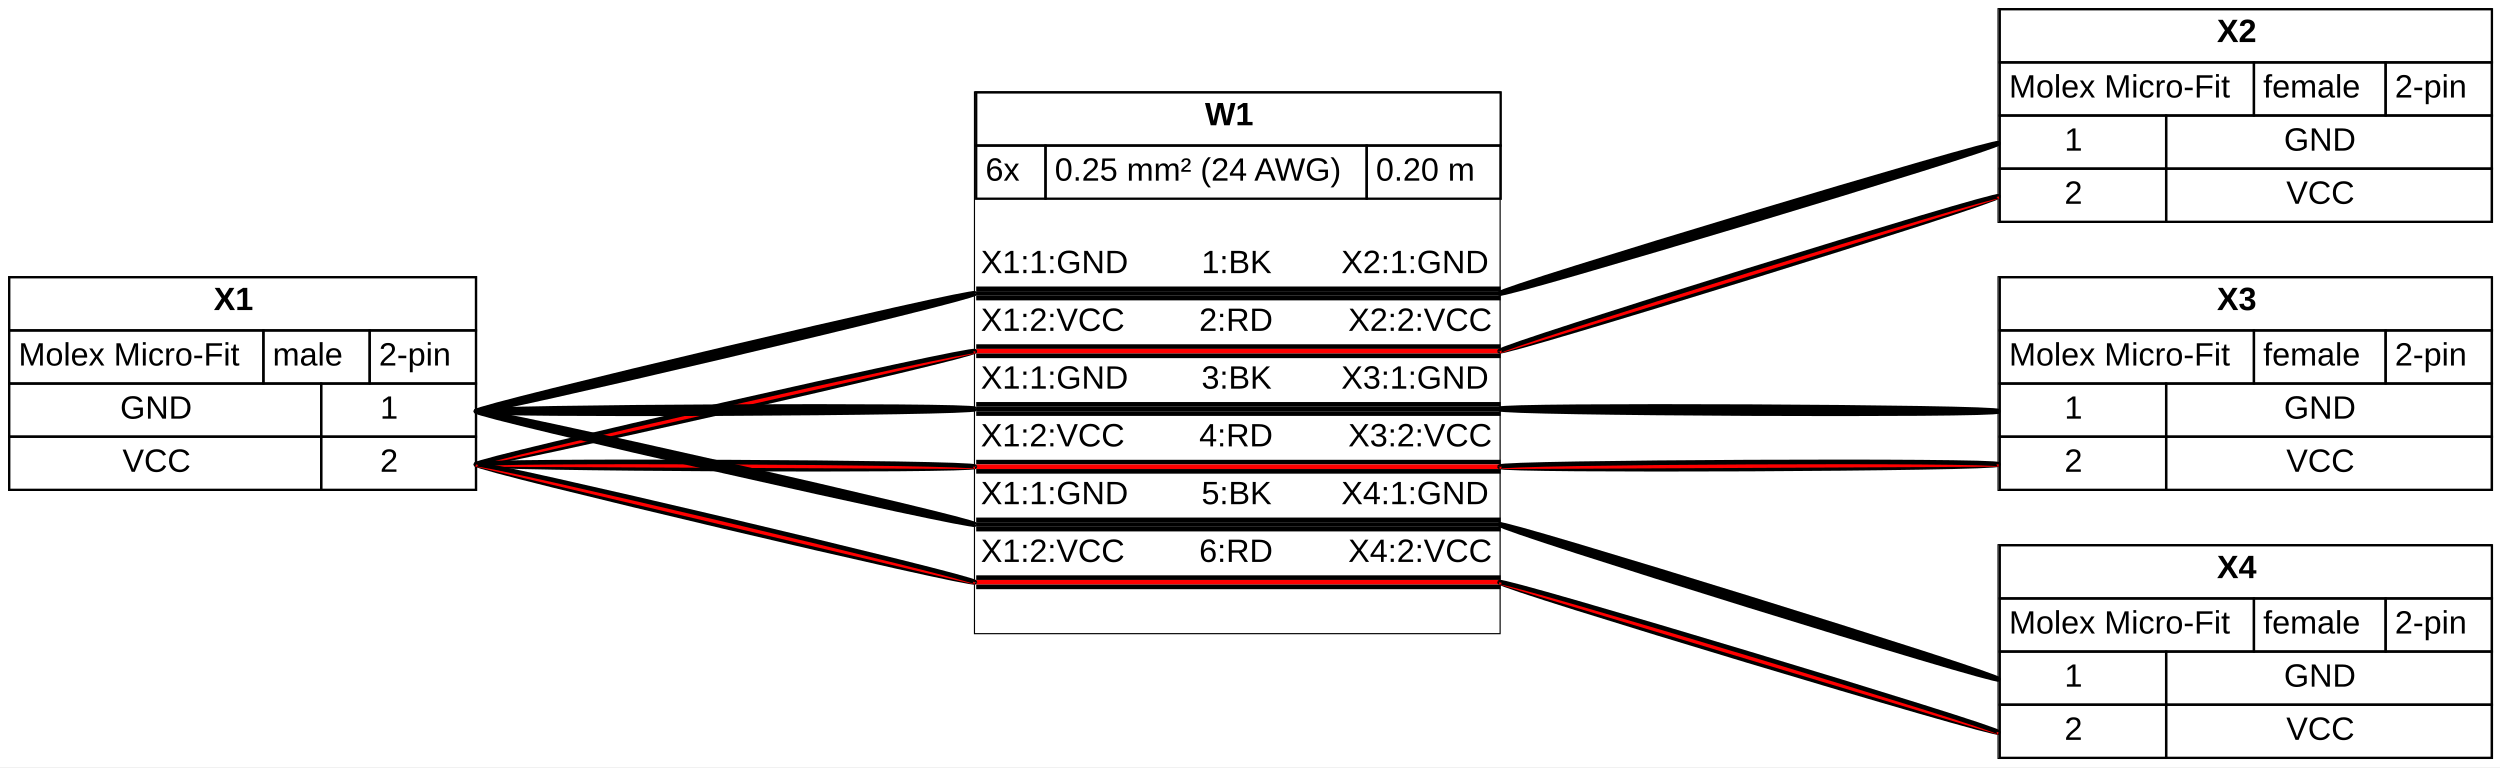
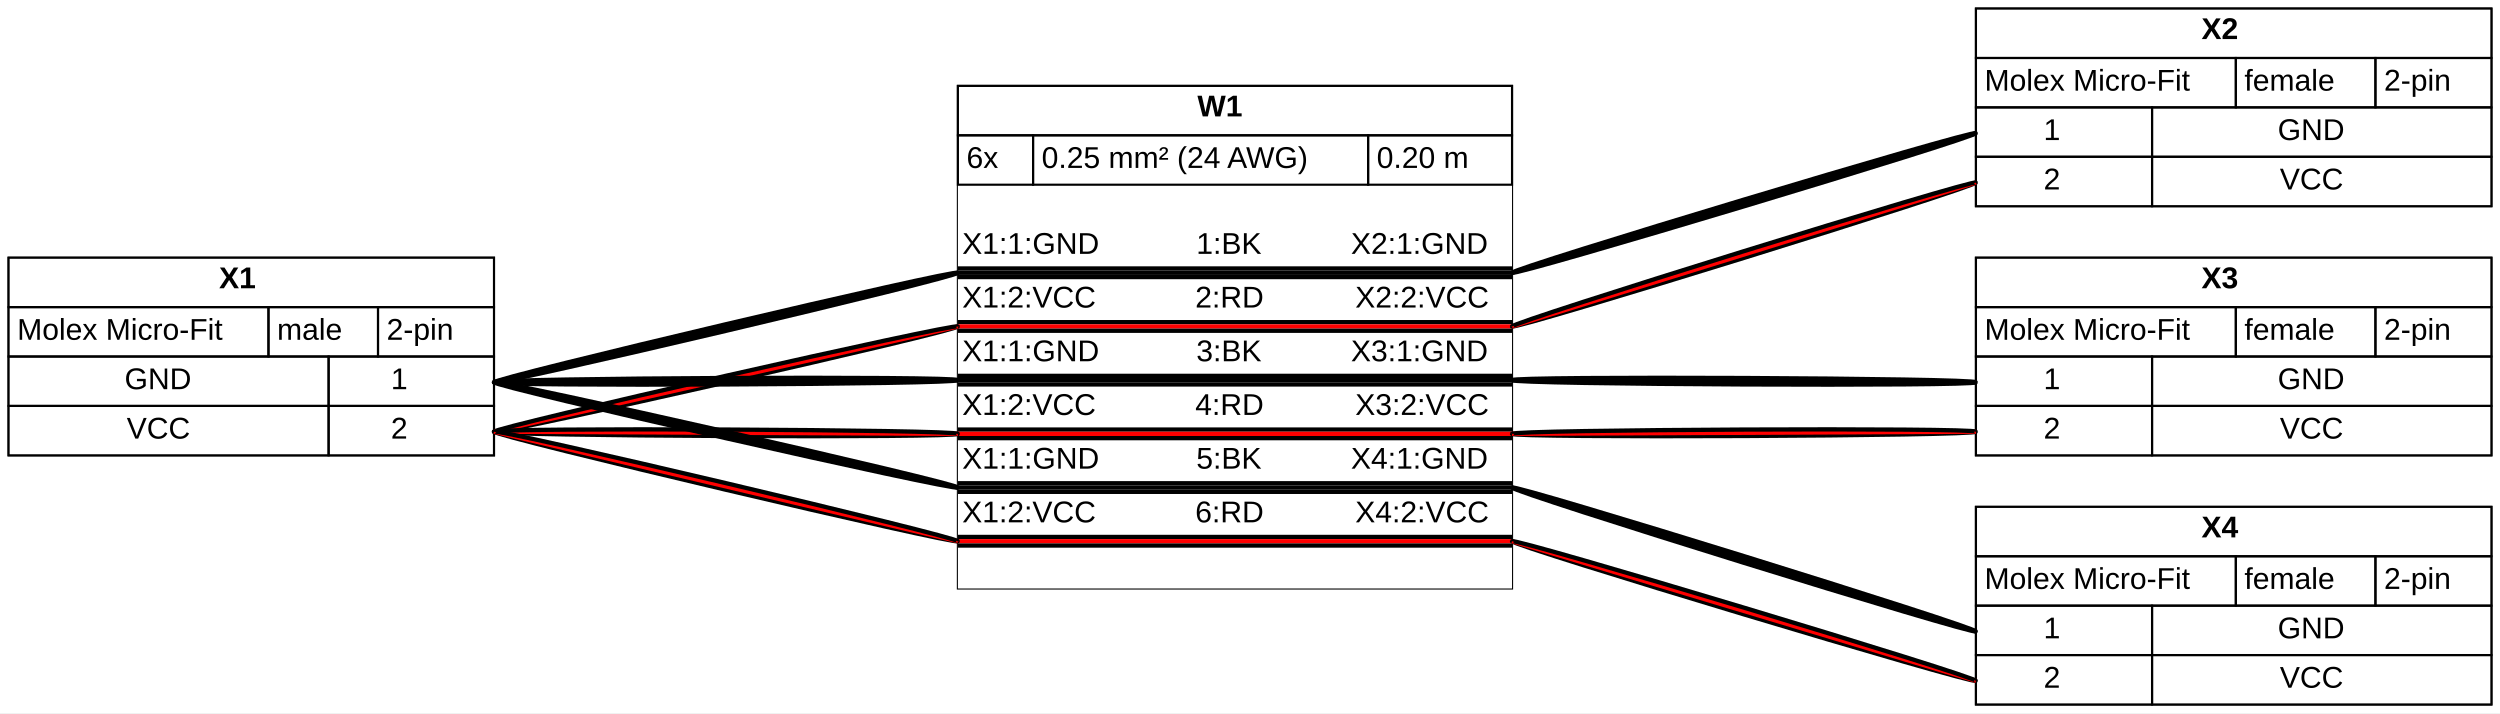
- <svg xmlns="http://www.w3.org/2000/svg" width="1082pt" height="332pt" viewBox="0.00 0.00 1082.00 332.00">
+ <svg xmlns="http://www.w3.org/2000/svg" width="1164pt" height="332pt" viewBox="0.00 0.00 1164.00 332.00">
  <g id="graph0" class="graph" transform="scale(1 1) rotate(0) translate(4 328)">
-     <polygon fill="#ffffff" stroke="transparent" points="-4,4 -4,-328 1078,-328 1078,4 -4,4" />
+     <polygon fill="#ffffff" stroke="transparent" points="-4,4 -4,-328 1160,-328 1160,4 -4,4" />
    <g id="node1" class="node">
-       <polygon fill="#ffffff" stroke="black" points="202,-208 0,-208 0,-116 202,-116 202,-208" />
-       <polygon fill="#ffffff" stroke="transparent" points="0,-116 0,-208 202,-208 202,-116 0,-116" />
-       <polygon fill="#ffffff" stroke="transparent" points="0,-185 0,-208 202,-208 202,-185 0,-185" />
-       <polygon fill="none" stroke="black" points="0,-185 0,-208 202,-208 202,-185 0,-185" />
-       <text text-anchor="start" x="84.5" y="-193.8" font-family="arial" font-size="14.00"> </text>
-       <text text-anchor="start" x="88.5" y="-193.8" font-family="arial" font-weight="bold" font-size="14.00"> X1 </text>
-       <text text-anchor="start" x="113.5" y="-193.8" font-family="arial" font-size="14.00"> </text>
-       <polygon fill="none" stroke="black" points="0,-162 0,-185 110,-185 110,-162 0,-162" />
+       <polygon fill="#ffffff" stroke="black" points="226,-208 0,-208 0,-116 226,-116 226,-208" />
+       <polygon fill="#ffffff" stroke="transparent" points="0,-116 0,-208 226,-208 226,-116 0,-116" />
+       <polygon fill="#ffffff" stroke="transparent" points="0,-185 0,-208 226,-208 226,-185 0,-185" />
+       <polygon fill="none" stroke="black" points="0,-185 0,-208 226,-208 226,-185 0,-185" />
+       <text text-anchor="start" x="93" y="-193.8" font-family="arial" font-size="14.00"> </text>
+       <text text-anchor="start" x="98" y="-193.8" font-family="arial" font-weight="bold" font-size="14.00"> X1 </text>
+       <text text-anchor="start" x="128" y="-193.8" font-family="arial" font-size="14.00"> </text>
+       <polygon fill="none" stroke="black" points="0,-162 0,-185 121,-185 121,-162 0,-162" />
      <text text-anchor="start" x="4" y="-169.8" font-family="arial" font-size="14.00"> Molex Micro-Fit </text>
-       <polygon fill="none" stroke="black" points="110,-162 110,-185 156,-185 156,-162 110,-162" />
-       <text text-anchor="start" x="114" y="-169.8" font-family="arial" font-size="14.00"> male </text>
-       <polygon fill="none" stroke="black" points="156,-162 156,-185 202,-185 202,-162 156,-162" />
-       <text text-anchor="start" x="160" y="-169.8" font-family="arial" font-size="14.00"> 2-pin </text>
-       <polygon fill="none" stroke="black" points="0,-139 0,-162 135,-162 135,-139 0,-139" />
-       <text text-anchor="start" x="48" y="-146.8" font-family="arial" font-size="14.00"> GND </text>
-       <polygon fill="none" stroke="black" points="135,-139 135,-162 202,-162 202,-139 135,-139" />
-       <text text-anchor="start" x="160.5" y="-146.8" font-family="arial" font-size="14.00"> 1 </text>
-       <polygon fill="none" stroke="black" points="0,-116 0,-139 135,-139 135,-116 0,-116" />
-       <text text-anchor="start" x="49" y="-123.8" font-family="arial" font-size="14.00"> VCC </text>
-       <polygon fill="none" stroke="black" points="135,-116 135,-139 202,-139 202,-116 135,-116" />
-       <text text-anchor="start" x="160.5" y="-123.8" font-family="arial" font-size="14.00"> 2 </text>
+       <polygon fill="none" stroke="black" points="121,-162 121,-185 172,-185 172,-162 121,-162" />
+       <text text-anchor="start" x="125" y="-169.8" font-family="arial" font-size="14.00"> male </text>
+       <polygon fill="none" stroke="black" points="172,-162 172,-185 226,-185 226,-162 172,-162" />
+       <text text-anchor="start" x="176" y="-169.8" font-family="arial" font-size="14.00"> 2-pin </text>
+       <polygon fill="none" stroke="black" points="0,-139 0,-162 149,-162 149,-139 0,-139" />
+       <text text-anchor="start" x="54" y="-146.8" font-family="arial" font-size="14.00"> GND </text>
+       <polygon fill="none" stroke="black" points="149,-139 149,-162 226,-162 226,-139 149,-139" />
+       <text text-anchor="start" x="178" y="-146.8" font-family="arial" font-size="14.00"> 1 </text>
+       <polygon fill="none" stroke="black" points="0,-116 0,-139 149,-139 149,-116 0,-116" />
+       <text text-anchor="start" x="55" y="-123.8" font-family="arial" font-size="14.00"> VCC </text>
+       <polygon fill="none" stroke="black" points="149,-116 149,-139 226,-139 226,-116 149,-116" />
+       <text text-anchor="start" x="178" y="-123.8" font-family="arial" font-size="14.00"> 2 </text>
    </g>
    <g id="node5" class="node">
-       <polygon fill="#ffffff" stroke="black" points="645,-288 418,-288 418,-54 645,-54 645,-288" />
-       <polygon fill="#ffffff" stroke="transparent" points="418,-54 418,-288 645,-288 645,-54 418,-54" />
-       <polygon fill="#ffffff" stroke="transparent" points="418.5,-265 418.5,-288 645.5,-288 645.5,-265 418.5,-265" />
-       <polygon fill="none" stroke="black" points="418.5,-265 418.5,-288 645.5,-288 645.5,-265 418.5,-265" />
-       <text text-anchor="start" x="513.5" y="-273.8" font-family="arial" font-size="14.00"> </text>
-       <text text-anchor="start" x="517.5" y="-273.8" font-family="arial" font-weight="bold" font-size="14.00"> W1 </text>
-       <text text-anchor="start" x="546.5" y="-273.8" font-family="arial" font-size="14.00"> </text>
-       <polygon fill="none" stroke="black" points="418.5,-242 418.5,-265 448.5,-265 448.5,-242 418.5,-242" />
-       <text text-anchor="start" x="422.5" y="-249.8" font-family="arial" font-size="14.00"> 6x </text>
-       <polygon fill="none" stroke="black" points="448.5,-242 448.5,-265 587.5,-265 587.5,-242 448.5,-242" />
-       <text text-anchor="start" x="452.5" y="-249.8" font-family="arial" font-size="14.00"> 0.25 mm² (24 AWG) </text>
-       <polygon fill="none" stroke="black" points="587.5,-242 587.5,-265 645.5,-265 645.5,-242 587.5,-242" />
-       <text text-anchor="start" x="591.5" y="-249.8" font-family="arial" font-size="14.00"> 0.20 m </text>
-       <text text-anchor="start" x="456" y="-228.8" font-family="arial" font-size="14.00"> </text>
-       <text text-anchor="start" x="420.5" y="-209.8" font-family="arial" font-size="14.00"> X1:1:GND </text>
-       <text text-anchor="start" x="502" y="-209.8" font-family="arial" font-size="14.00"> </text>
-       <text text-anchor="start" x="516" y="-209.8" font-family="arial" font-size="14.00"> 1:BK </text>
-       <text text-anchor="start" x="562.5" y="-209.8" font-family="arial" font-size="14.00"> </text>
-       <text text-anchor="start" x="576.5" y="-209.8" font-family="arial" font-size="14.00"> X2:1:GND</text>
-       <polygon fill="#000000" stroke="transparent" points="418.5,-202 418.5,-204 645.5,-204 645.5,-202 418.5,-202" />
-       <polygon fill="#000000" stroke="transparent" points="418.5,-200 418.5,-202 645.5,-202 645.5,-200 418.5,-200" />
-       <polygon fill="#000000" stroke="transparent" points="418.5,-198 418.5,-200 645.5,-200 645.5,-198 418.5,-198" />
-       <text text-anchor="start" x="420.5" y="-184.8" font-family="arial" font-size="14.00"> X1:2:VCC </text>
-       <text text-anchor="start" x="502" y="-184.8" font-family="arial" font-size="14.00"> </text>
-       <text text-anchor="start" x="515" y="-184.8" font-family="arial" font-size="14.00"> 2:RD </text>
-       <text text-anchor="start" x="562.5" y="-184.8" font-family="arial" font-size="14.00"> </text>
-       <text text-anchor="start" x="579.5" y="-184.8" font-family="arial" font-size="14.00"> X2:2:VCC</text>
-       <polygon fill="#000000" stroke="transparent" points="418.5,-177 418.5,-179 645.5,-179 645.5,-177 418.5,-177" />
-       <polygon fill="#ff0000" stroke="transparent" points="418.5,-175 418.5,-177 645.5,-177 645.5,-175 418.5,-175" />
-       <polygon fill="#000000" stroke="transparent" points="418.5,-173 418.5,-175 645.5,-175 645.5,-173 418.5,-173" />
-       <text text-anchor="start" x="420.5" y="-159.8" font-family="arial" font-size="14.00"> X1:1:GND </text>
-       <text text-anchor="start" x="502" y="-159.8" font-family="arial" font-size="14.00"> </text>
-       <text text-anchor="start" x="516" y="-159.8" font-family="arial" font-size="14.00"> 3:BK </text>
-       <text text-anchor="start" x="562.5" y="-159.8" font-family="arial" font-size="14.00"> </text>
-       <text text-anchor="start" x="576.5" y="-159.8" font-family="arial" font-size="14.00"> X3:1:GND</text>
-       <polygon fill="#000000" stroke="transparent" points="418.5,-152 418.5,-154 645.5,-154 645.5,-152 418.5,-152" />
-       <polygon fill="#000000" stroke="transparent" points="418.5,-150 418.5,-152 645.5,-152 645.5,-150 418.5,-150" />
-       <polygon fill="#000000" stroke="transparent" points="418.5,-148 418.5,-150 645.5,-150 645.5,-148 418.5,-148" />
-       <text text-anchor="start" x="420.5" y="-134.8" font-family="arial" font-size="14.00"> X1:2:VCC </text>
-       <text text-anchor="start" x="502" y="-134.8" font-family="arial" font-size="14.00"> </text>
-       <text text-anchor="start" x="515" y="-134.8" font-family="arial" font-size="14.00"> 4:RD </text>
-       <text text-anchor="start" x="562.5" y="-134.8" font-family="arial" font-size="14.00"> </text>
-       <text text-anchor="start" x="579.5" y="-134.8" font-family="arial" font-size="14.00"> X3:2:VCC</text>
-       <polygon fill="#000000" stroke="transparent" points="418.5,-127 418.5,-129 645.5,-129 645.5,-127 418.5,-127" />
-       <polygon fill="#ff0000" stroke="transparent" points="418.5,-125 418.5,-127 645.5,-127 645.5,-125 418.5,-125" />
-       <polygon fill="#000000" stroke="transparent" points="418.5,-123 418.5,-125 645.5,-125 645.5,-123 418.5,-123" />
-       <text text-anchor="start" x="420.5" y="-109.8" font-family="arial" font-size="14.00"> X1:1:GND </text>
-       <text text-anchor="start" x="502" y="-109.8" font-family="arial" font-size="14.00"> </text>
-       <text text-anchor="start" x="516" y="-109.8" font-family="arial" font-size="14.00"> 5:BK </text>
-       <text text-anchor="start" x="562.5" y="-109.8" font-family="arial" font-size="14.00"> </text>
-       <text text-anchor="start" x="576.5" y="-109.8" font-family="arial" font-size="14.00"> X4:1:GND</text>
-       <polygon fill="#000000" stroke="transparent" points="418.5,-102 418.5,-104 645.5,-104 645.5,-102 418.5,-102" />
-       <polygon fill="#000000" stroke="transparent" points="418.5,-100 418.5,-102 645.5,-102 645.5,-100 418.5,-100" />
-       <polygon fill="#000000" stroke="transparent" points="418.5,-98 418.5,-100 645.5,-100 645.5,-98 418.5,-98" />
-       <text text-anchor="start" x="420.5" y="-84.8" font-family="arial" font-size="14.00"> X1:2:VCC </text>
-       <text text-anchor="start" x="502" y="-84.8" font-family="arial" font-size="14.00"> </text>
-       <text text-anchor="start" x="515" y="-84.8" font-family="arial" font-size="14.00"> 6:RD </text>
-       <text text-anchor="start" x="562.5" y="-84.8" font-family="arial" font-size="14.00"> </text>
-       <text text-anchor="start" x="579.5" y="-84.8" font-family="arial" font-size="14.00"> X4:2:VCC</text>
-       <polygon fill="#000000" stroke="transparent" points="418.5,-77 418.5,-79 645.5,-79 645.5,-77 418.5,-77" />
-       <polygon fill="#ff0000" stroke="transparent" points="418.5,-75 418.5,-77 645.5,-77 645.5,-75 418.5,-75" />
-       <polygon fill="#000000" stroke="transparent" points="418.5,-73 418.5,-75 645.5,-75 645.5,-73 418.5,-73" />
-       <text text-anchor="start" x="456" y="-59.8" font-family="arial" font-size="14.00"> </text>
+       <polygon fill="#ffffff" stroke="black" points="700,-288 442,-288 442,-54 700,-54 700,-288" />
+       <polygon fill="#ffffff" stroke="transparent" points="442,-54 442,-288 700,-288 700,-54 442,-54" />
+       <polygon fill="#ffffff" stroke="transparent" points="442,-265 442,-288 700,-288 700,-265 442,-265" />
+       <polygon fill="none" stroke="black" points="442,-265 442,-288 700,-288 700,-265 442,-265" />
+       <text text-anchor="start" x="548.5" y="-273.8" font-family="arial" font-size="14.00"> </text>
+       <text text-anchor="start" x="553.5" y="-273.8" font-family="arial" font-weight="bold" font-size="14.00"> W1 </text>
+       <text text-anchor="start" x="588.5" y="-273.8" font-family="arial" font-size="14.00"> </text>
+       <polygon fill="none" stroke="black" points="442,-242 442,-265 477,-265 477,-242 442,-242" />
+       <text text-anchor="start" x="446" y="-249.8" font-family="arial" font-size="14.00"> 6x </text>
+       <polygon fill="none" stroke="black" points="477,-242 477,-265 633,-265 633,-242 477,-242" />
+       <text text-anchor="start" x="481" y="-249.8" font-family="arial" font-size="14.00"> 0.25 mm² (24 AWG) </text>
+       <polygon fill="none" stroke="black" points="633,-242 633,-265 700,-265 700,-242 633,-242" />
+       <text text-anchor="start" x="637" y="-249.8" font-family="arial" font-size="14.00"> 0.20 m </text>
+       <text text-anchor="start" x="484" y="-228.8" font-family="arial" font-size="14.00"> </text>
+       <text text-anchor="start" x="444" y="-209.8" font-family="arial" font-size="14.00"> X1:1:GND </text>
+       <text text-anchor="start" x="536.5" y="-209.8" font-family="arial" font-size="14.00"> </text>
+       <text text-anchor="start" x="553" y="-209.8" font-family="arial" font-size="14.00"> 1:BK </text>
+       <text text-anchor="start" x="606.5" y="-209.8" font-family="arial" font-size="14.00"> </text>
+       <text text-anchor="start" x="625" y="-209.8" font-family="arial" font-size="14.00"> X2:1:GND</text>
+       <polygon fill="#000000" stroke="transparent" points="442,-202 442,-204 700,-204 700,-202 442,-202" />
+       <polygon fill="#000000" stroke="transparent" points="442,-200 442,-202 700,-202 700,-200 442,-200" />
+       <polygon fill="#000000" stroke="transparent" points="442,-198 442,-200 700,-200 700,-198 442,-198" />
+       <text text-anchor="start" x="444" y="-184.8" font-family="arial" font-size="14.00"> X1:2:VCC </text>
+       <text text-anchor="start" x="536.5" y="-184.8" font-family="arial" font-size="14.00"> </text>
+       <text text-anchor="start" x="552.5" y="-184.8" font-family="arial" font-size="14.00"> 2:RD </text>
+       <text text-anchor="start" x="606.5" y="-184.8" font-family="arial" font-size="14.00"> </text>
+       <text text-anchor="start" x="627" y="-184.8" font-family="arial" font-size="14.00"> X2:2:VCC</text>
+       <polygon fill="#000000" stroke="transparent" points="442,-177 442,-179 700,-179 700,-177 442,-177" />
+       <polygon fill="#ff0000" stroke="transparent" points="442,-175 442,-177 700,-177 700,-175 442,-175" />
+       <polygon fill="#000000" stroke="transparent" points="442,-173 442,-175 700,-175 700,-173 442,-173" />
+       <text text-anchor="start" x="444" y="-159.8" font-family="arial" font-size="14.00"> X1:1:GND </text>
+       <text text-anchor="start" x="536.5" y="-159.8" font-family="arial" font-size="14.00"> </text>
+       <text text-anchor="start" x="553" y="-159.8" font-family="arial" font-size="14.00"> 3:BK </text>
+       <text text-anchor="start" x="606.5" y="-159.8" font-family="arial" font-size="14.00"> </text>
+       <text text-anchor="start" x="625" y="-159.8" font-family="arial" font-size="14.00"> X3:1:GND</text>
+       <polygon fill="#000000" stroke="transparent" points="442,-152 442,-154 700,-154 700,-152 442,-152" />
+       <polygon fill="#000000" stroke="transparent" points="442,-150 442,-152 700,-152 700,-150 442,-150" />
+       <polygon fill="#000000" stroke="transparent" points="442,-148 442,-150 700,-150 700,-148 442,-148" />
+       <text text-anchor="start" x="444" y="-134.8" font-family="arial" font-size="14.00"> X1:2:VCC </text>
+       <text text-anchor="start" x="536.5" y="-134.8" font-family="arial" font-size="14.00"> </text>
+       <text text-anchor="start" x="552.5" y="-134.8" font-family="arial" font-size="14.00"> 4:RD </text>
+       <text text-anchor="start" x="606.5" y="-134.8" font-family="arial" font-size="14.00"> </text>
+       <text text-anchor="start" x="627" y="-134.8" font-family="arial" font-size="14.00"> X3:2:VCC</text>
+       <polygon fill="#000000" stroke="transparent" points="442,-127 442,-129 700,-129 700,-127 442,-127" />
+       <polygon fill="#ff0000" stroke="transparent" points="442,-125 442,-127 700,-127 700,-125 442,-125" />
+       <polygon fill="#000000" stroke="transparent" points="442,-123 442,-125 700,-125 700,-123 442,-123" />
+       <text text-anchor="start" x="444" y="-109.8" font-family="arial" font-size="14.00"> X1:1:GND </text>
+       <text text-anchor="start" x="536.5" y="-109.8" font-family="arial" font-size="14.00"> </text>
+       <text text-anchor="start" x="553" y="-109.8" font-family="arial" font-size="14.00"> 5:BK </text>
+       <text text-anchor="start" x="606.5" y="-109.8" font-family="arial" font-size="14.00"> </text>
+       <text text-anchor="start" x="625" y="-109.8" font-family="arial" font-size="14.00"> X4:1:GND</text>
+       <polygon fill="#000000" stroke="transparent" points="442,-102 442,-104 700,-104 700,-102 442,-102" />
+       <polygon fill="#000000" stroke="transparent" points="442,-100 442,-102 700,-102 700,-100 442,-100" />
+       <polygon fill="#000000" stroke="transparent" points="442,-98 442,-100 700,-100 700,-98 442,-98" />
+       <text text-anchor="start" x="444" y="-84.8" font-family="arial" font-size="14.00"> X1:2:VCC </text>
+       <text text-anchor="start" x="536.5" y="-84.8" font-family="arial" font-size="14.00"> </text>
+       <text text-anchor="start" x="552.5" y="-84.8" font-family="arial" font-size="14.00"> 6:RD </text>
+       <text text-anchor="start" x="606.5" y="-84.8" font-family="arial" font-size="14.00"> </text>
+       <text text-anchor="start" x="627" y="-84.8" font-family="arial" font-size="14.00"> X4:2:VCC</text>
+       <polygon fill="#000000" stroke="transparent" points="442,-77 442,-79 700,-79 700,-77 442,-77" />
+       <polygon fill="#ff0000" stroke="transparent" points="442,-75 442,-77 700,-77 700,-75 442,-75" />
+       <polygon fill="#000000" stroke="transparent" points="442,-73 442,-75 700,-75 700,-73 442,-73" />
+       <text text-anchor="start" x="484" y="-59.8" font-family="arial" font-size="14.00"> </text>
    </g>
    <g id="edge1" class="edge">
-       <path fill="none" stroke="#000000" stroke-width="2" d="M202,-150C202.46,-148.05 418.46,-199.05 418,-201" />
-       <path fill="none" stroke="#000000" stroke-width="2" d="M202,-150C202,-150 418,-201 418,-201" />
-       <path fill="none" stroke="#000000" stroke-width="2" d="M202,-150C201.54,-151.95 417.54,-202.95 418,-201" />
+       <path fill="none" stroke="#000000" stroke-width="2" d="M226,-150C226.46,-148.05 442.46,-199.05 442,-201" />
+       <path fill="none" stroke="#000000" stroke-width="2" d="M226,-150C226,-150 442,-201 442,-201" />
+       <path fill="none" stroke="#000000" stroke-width="2" d="M226,-150C225.54,-151.95 441.54,-202.95 442,-201" />
    </g>
    <g id="edge3" class="edge">
-       <path fill="none" stroke="#000000" stroke-width="2" d="M202,-127C202.44,-125.05 418.44,-174.05 418,-176" />
-       <path fill="none" stroke="#ff0000" stroke-width="2" d="M202,-127C202,-127 418,-176 418,-176" />
-       <path fill="none" stroke="#000000" stroke-width="2" d="M202,-127C201.56,-128.95 417.56,-177.95 418,-176" />
+       <path fill="none" stroke="#000000" stroke-width="2" d="M226,-127C226.44,-125.05 442.44,-174.05 442,-176" />
+       <path fill="none" stroke="#ff0000" stroke-width="2" d="M226,-127C226,-127 442,-176 442,-176" />
+       <path fill="none" stroke="#000000" stroke-width="2" d="M226,-127C225.56,-128.95 441.56,-177.95 442,-176" />
    </g>
    <g id="edge5" class="edge">
-       <path fill="none" stroke="#000000" stroke-width="2" d="M202,-150C202.01,-148 418.01,-149 418,-151" />
-       <path fill="none" stroke="#000000" stroke-width="2" d="M202,-150C202,-150 418,-151 418,-151" />
-       <path fill="none" stroke="#000000" stroke-width="2" d="M202,-150C201.99,-152 417.99,-153 418,-151" />
+       <path fill="none" stroke="#000000" stroke-width="2" d="M226,-150C226.01,-148 442.01,-149 442,-151" />
+       <path fill="none" stroke="#000000" stroke-width="2" d="M226,-150C226,-150 442,-151 442,-151" />
+       <path fill="none" stroke="#000000" stroke-width="2" d="M226,-150C225.99,-152 441.99,-153 442,-151" />
    </g>
    <g id="edge7" class="edge">
-       <path fill="none" stroke="#000000" stroke-width="2" d="M202,-127C201.99,-125 417.99,-124 418,-126" />
-       <path fill="none" stroke="#ff0000" stroke-width="2" d="M202,-127C202,-127 418,-126 418,-126" />
-       <path fill="none" stroke="#000000" stroke-width="2" d="M202,-127C202.01,-129 418.01,-128 418,-126" />
+       <path fill="none" stroke="#000000" stroke-width="2" d="M226,-127C225.99,-125 441.99,-124 442,-126" />
+       <path fill="none" stroke="#ff0000" stroke-width="2" d="M226,-127C226,-127 442,-126 442,-126" />
+       <path fill="none" stroke="#000000" stroke-width="2" d="M226,-127C226.01,-129 442.01,-128 442,-126" />
    </g>
    <g id="edge9" class="edge">
-       <path fill="none" stroke="#000000" stroke-width="2" d="M202,-150C201.56,-148.05 417.56,-99.05 418,-101" />
-       <path fill="none" stroke="#000000" stroke-width="2" d="M202,-150C202,-150 418,-101 418,-101" />
-       <path fill="none" stroke="#000000" stroke-width="2" d="M202,-150C202.44,-151.95 418.44,-102.95 418,-101" />
+       <path fill="none" stroke="#000000" stroke-width="2" d="M226,-150C225.56,-148.05 441.56,-99.05 442,-101" />
+       <path fill="none" stroke="#000000" stroke-width="2" d="M226,-150C226,-150 442,-101 442,-101" />
+       <path fill="none" stroke="#000000" stroke-width="2" d="M226,-150C226.44,-151.95 442.44,-102.95 442,-101" />
    </g>
    <g id="edge11" class="edge">
-       <path fill="none" stroke="#000000" stroke-width="2" d="M202,-127C201.54,-125.05 417.54,-74.05 418,-76" />
-       <path fill="none" stroke="#ff0000" stroke-width="2" d="M202,-127C202,-127 418,-76 418,-76" />
-       <path fill="none" stroke="#000000" stroke-width="2" d="M202,-127C202.46,-128.95 418.46,-77.95 418,-76" />
+       <path fill="none" stroke="#000000" stroke-width="2" d="M226,-127C225.54,-125.05 441.54,-74.05 442,-76" />
+       <path fill="none" stroke="#ff0000" stroke-width="2" d="M226,-127C226,-127 442,-76 442,-76" />
+       <path fill="none" stroke="#000000" stroke-width="2" d="M226,-127C226.46,-128.95 442.46,-77.95 442,-76" />
    </g>
    <g id="node2" class="node">
-       <polygon fill="#ffffff" stroke="black" points="1074,-324 861,-324 861,-232 1074,-232 1074,-324" />
-       <polygon fill="#ffffff" stroke="transparent" points="861,-232 861,-324 1074,-324 1074,-232 861,-232" />
-       <polygon fill="#ffffff" stroke="transparent" points="861.5,-301 861.5,-324 1074.5,-324 1074.5,-301 861.5,-301" />
-       <polygon fill="none" stroke="black" points="861.5,-301 861.5,-324 1074.5,-324 1074.5,-301 861.5,-301" />
-       <text text-anchor="start" x="951.5" y="-309.8" font-family="arial" font-size="14.00"> </text>
-       <text text-anchor="start" x="955.5" y="-309.8" font-family="arial" font-weight="bold" font-size="14.00"> X2 </text>
-       <text text-anchor="start" x="980.5" y="-309.8" font-family="arial" font-size="14.00"> </text>
-       <polygon fill="none" stroke="black" points="861.5,-278 861.5,-301 971.5,-301 971.5,-278 861.5,-278" />
-       <text text-anchor="start" x="865.5" y="-285.8" font-family="arial" font-size="14.00"> Molex Micro-Fit </text>
-       <polygon fill="none" stroke="black" points="971.5,-278 971.5,-301 1028.5,-301 1028.5,-278 971.5,-278" />
-       <text text-anchor="start" x="975.5" y="-285.8" font-family="arial" font-size="14.00"> female </text>
-       <polygon fill="none" stroke="black" points="1028.5,-278 1028.5,-301 1074.5,-301 1074.5,-278 1028.5,-278" />
-       <text text-anchor="start" x="1032.5" y="-285.8" font-family="arial" font-size="14.00"> 2-pin </text>
-       <polygon fill="none" stroke="black" points="861.5,-255 861.5,-278 933.5,-278 933.5,-255 861.5,-255" />
-       <text text-anchor="start" x="889.5" y="-262.8" font-family="arial" font-size="14.00"> 1 </text>
-       <polygon fill="none" stroke="black" points="933.5,-255 933.5,-278 1074.5,-278 1074.5,-255 933.5,-255" />
-       <text text-anchor="start" x="984.5" y="-262.8" font-family="arial" font-size="14.00"> GND </text>
-       <polygon fill="none" stroke="black" points="861.5,-232 861.5,-255 933.5,-255 933.5,-232 861.5,-232" />
-       <text text-anchor="start" x="889.5" y="-239.8" font-family="arial" font-size="14.00"> 2 </text>
-       <polygon fill="none" stroke="black" points="933.5,-232 933.5,-255 1074.5,-255 1074.5,-232 933.5,-232" />
-       <text text-anchor="start" x="985.5" y="-239.8" font-family="arial" font-size="14.00"> VCC </text>
+       <polygon fill="#ffffff" stroke="black" points="1156,-324 916,-324 916,-232 1156,-232 1156,-324" />
+       <polygon fill="#ffffff" stroke="transparent" points="916,-232 916,-324 1156,-324 1156,-232 916,-232" />
+       <polygon fill="#ffffff" stroke="transparent" points="916,-301 916,-324 1156,-324 1156,-301 916,-301" />
+       <polygon fill="none" stroke="black" points="916,-301 916,-324 1156,-324 1156,-301 916,-301" />
+       <text text-anchor="start" x="1016" y="-309.8" font-family="arial" font-size="14.00"> </text>
+       <text text-anchor="start" x="1021" y="-309.8" font-family="arial" font-weight="bold" font-size="14.00"> X2 </text>
+       <text text-anchor="start" x="1051" y="-309.8" font-family="arial" font-size="14.00"> </text>
+       <polygon fill="none" stroke="black" points="916,-278 916,-301 1037,-301 1037,-278 916,-278" />
+       <text text-anchor="start" x="920" y="-285.8" font-family="arial" font-size="14.00"> Molex Micro-Fit </text>
+       <polygon fill="none" stroke="black" points="1037,-278 1037,-301 1102,-301 1102,-278 1037,-278" />
+       <text text-anchor="start" x="1041" y="-285.8" font-family="arial" font-size="14.00"> female </text>
+       <polygon fill="none" stroke="black" points="1102,-278 1102,-301 1156,-301 1156,-278 1102,-278" />
+       <text text-anchor="start" x="1106" y="-285.8" font-family="arial" font-size="14.00"> 2-pin </text>
+       <polygon fill="none" stroke="black" points="916,-255 916,-278 998,-278 998,-255 916,-255" />
+       <text text-anchor="start" x="947.5" y="-262.8" font-family="arial" font-size="14.00"> 1 </text>
+       <polygon fill="none" stroke="black" points="998,-255 998,-278 1156,-278 1156,-255 998,-255" />
+       <text text-anchor="start" x="1056.5" y="-262.8" font-family="arial" font-size="14.00"> GND </text>
+       <polygon fill="none" stroke="black" points="916,-232 916,-255 998,-255 998,-232 916,-232" />
+       <text text-anchor="start" x="947.5" y="-239.8" font-family="arial" font-size="14.00"> 2 </text>
+       <polygon fill="none" stroke="black" points="998,-232 998,-255 1156,-255 1156,-232 998,-232" />
+       <text text-anchor="start" x="1057.5" y="-239.8" font-family="arial" font-size="14.00"> VCC </text>
    </g>
    <g id="node3" class="node">
-       <polygon fill="#ffffff" stroke="black" points="1074,-208 861,-208 861,-116 1074,-116 1074,-208" />
-       <polygon fill="#ffffff" stroke="transparent" points="861,-116 861,-208 1074,-208 1074,-116 861,-116" />
-       <polygon fill="#ffffff" stroke="transparent" points="861.5,-185 861.5,-208 1074.5,-208 1074.5,-185 861.5,-185" />
-       <polygon fill="none" stroke="black" points="861.5,-185 861.5,-208 1074.5,-208 1074.5,-185 861.5,-185" />
-       <text text-anchor="start" x="951.5" y="-193.8" font-family="arial" font-size="14.00"> </text>
-       <text text-anchor="start" x="955.5" y="-193.8" font-family="arial" font-weight="bold" font-size="14.00"> X3 </text>
-       <text text-anchor="start" x="980.5" y="-193.8" font-family="arial" font-size="14.00"> </text>
-       <polygon fill="none" stroke="black" points="861.5,-162 861.5,-185 971.5,-185 971.5,-162 861.5,-162" />
-       <text text-anchor="start" x="865.5" y="-169.8" font-family="arial" font-size="14.00"> Molex Micro-Fit </text>
-       <polygon fill="none" stroke="black" points="971.5,-162 971.5,-185 1028.5,-185 1028.5,-162 971.5,-162" />
-       <text text-anchor="start" x="975.5" y="-169.8" font-family="arial" font-size="14.00"> female </text>
-       <polygon fill="none" stroke="black" points="1028.5,-162 1028.5,-185 1074.5,-185 1074.5,-162 1028.5,-162" />
-       <text text-anchor="start" x="1032.5" y="-169.8" font-family="arial" font-size="14.00"> 2-pin </text>
-       <polygon fill="none" stroke="black" points="861.5,-139 861.5,-162 933.5,-162 933.5,-139 861.5,-139" />
-       <text text-anchor="start" x="889.5" y="-146.8" font-family="arial" font-size="14.00"> 1 </text>
-       <polygon fill="none" stroke="black" points="933.5,-139 933.5,-162 1074.5,-162 1074.5,-139 933.5,-139" />
-       <text text-anchor="start" x="984.5" y="-146.8" font-family="arial" font-size="14.00"> GND </text>
-       <polygon fill="none" stroke="black" points="861.5,-116 861.5,-139 933.5,-139 933.5,-116 861.5,-116" />
-       <text text-anchor="start" x="889.5" y="-123.8" font-family="arial" font-size="14.00"> 2 </text>
-       <polygon fill="none" stroke="black" points="933.5,-116 933.5,-139 1074.5,-139 1074.5,-116 933.5,-116" />
-       <text text-anchor="start" x="985.5" y="-123.8" font-family="arial" font-size="14.00"> VCC </text>
+       <polygon fill="#ffffff" stroke="black" points="1156,-208 916,-208 916,-116 1156,-116 1156,-208" />
+       <polygon fill="#ffffff" stroke="transparent" points="916,-116 916,-208 1156,-208 1156,-116 916,-116" />
+       <polygon fill="#ffffff" stroke="transparent" points="916,-185 916,-208 1156,-208 1156,-185 916,-185" />
+       <polygon fill="none" stroke="black" points="916,-185 916,-208 1156,-208 1156,-185 916,-185" />
+       <text text-anchor="start" x="1016" y="-193.8" font-family="arial" font-size="14.00"> </text>
+       <text text-anchor="start" x="1021" y="-193.8" font-family="arial" font-weight="bold" font-size="14.00"> X3 </text>
+       <text text-anchor="start" x="1051" y="-193.8" font-family="arial" font-size="14.00"> </text>
+       <polygon fill="none" stroke="black" points="916,-162 916,-185 1037,-185 1037,-162 916,-162" />
+       <text text-anchor="start" x="920" y="-169.8" font-family="arial" font-size="14.00"> Molex Micro-Fit </text>
+       <polygon fill="none" stroke="black" points="1037,-162 1037,-185 1102,-185 1102,-162 1037,-162" />
+       <text text-anchor="start" x="1041" y="-169.8" font-family="arial" font-size="14.00"> female </text>
+       <polygon fill="none" stroke="black" points="1102,-162 1102,-185 1156,-185 1156,-162 1102,-162" />
+       <text text-anchor="start" x="1106" y="-169.8" font-family="arial" font-size="14.00"> 2-pin </text>
+       <polygon fill="none" stroke="black" points="916,-139 916,-162 998,-162 998,-139 916,-139" />
+       <text text-anchor="start" x="947.5" y="-146.8" font-family="arial" font-size="14.00"> 1 </text>
+       <polygon fill="none" stroke="black" points="998,-139 998,-162 1156,-162 1156,-139 998,-139" />
+       <text text-anchor="start" x="1056.5" y="-146.8" font-family="arial" font-size="14.00"> GND </text>
+       <polygon fill="none" stroke="black" points="916,-116 916,-139 998,-139 998,-116 916,-116" />
+       <text text-anchor="start" x="947.5" y="-123.8" font-family="arial" font-size="14.00"> 2 </text>
+       <polygon fill="none" stroke="black" points="998,-116 998,-139 1156,-139 1156,-116 998,-116" />
+       <text text-anchor="start" x="1057.5" y="-123.8" font-family="arial" font-size="14.00"> VCC </text>
    </g>
    <g id="node4" class="node">
-       <polygon fill="#ffffff" stroke="black" points="1074,-92 861,-92 861,0 1074,0 1074,-92" />
-       <polygon fill="#ffffff" stroke="transparent" points="861,0 861,-92 1074,-92 1074,0 861,0" />
-       <polygon fill="#ffffff" stroke="transparent" points="861.5,-69 861.5,-92 1074.5,-92 1074.5,-69 861.5,-69" />
-       <polygon fill="none" stroke="black" points="861.5,-69 861.5,-92 1074.5,-92 1074.5,-69 861.5,-69" />
-       <text text-anchor="start" x="951.5" y="-77.8" font-family="arial" font-size="14.00"> </text>
-       <text text-anchor="start" x="955.5" y="-77.8" font-family="arial" font-weight="bold" font-size="14.00"> X4 </text>
-       <text text-anchor="start" x="980.5" y="-77.8" font-family="arial" font-size="14.00"> </text>
-       <polygon fill="none" stroke="black" points="861.5,-46 861.5,-69 971.5,-69 971.5,-46 861.5,-46" />
-       <text text-anchor="start" x="865.5" y="-53.8" font-family="arial" font-size="14.00"> Molex Micro-Fit </text>
-       <polygon fill="none" stroke="black" points="971.5,-46 971.5,-69 1028.5,-69 1028.5,-46 971.5,-46" />
-       <text text-anchor="start" x="975.5" y="-53.8" font-family="arial" font-size="14.00"> female </text>
-       <polygon fill="none" stroke="black" points="1028.5,-46 1028.5,-69 1074.5,-69 1074.5,-46 1028.5,-46" />
-       <text text-anchor="start" x="1032.5" y="-53.8" font-family="arial" font-size="14.00"> 2-pin </text>
-       <polygon fill="none" stroke="black" points="861.5,-23 861.5,-46 933.5,-46 933.5,-23 861.5,-23" />
-       <text text-anchor="start" x="889.5" y="-30.8" font-family="arial" font-size="14.00"> 1 </text>
-       <polygon fill="none" stroke="black" points="933.5,-23 933.5,-46 1074.5,-46 1074.5,-23 933.5,-23" />
-       <text text-anchor="start" x="984.5" y="-30.8" font-family="arial" font-size="14.00"> GND </text>
-       <polygon fill="none" stroke="black" points="861.5,0 861.5,-23 933.5,-23 933.5,0 861.5,0" />
-       <text text-anchor="start" x="889.5" y="-7.8" font-family="arial" font-size="14.00"> 2 </text>
-       <polygon fill="none" stroke="black" points="933.5,0 933.5,-23 1074.5,-23 1074.5,0 933.5,0" />
-       <text text-anchor="start" x="985.5" y="-7.8" font-family="arial" font-size="14.00"> VCC </text>
+       <polygon fill="#ffffff" stroke="black" points="1156,-92 916,-92 916,0 1156,0 1156,-92" />
+       <polygon fill="#ffffff" stroke="transparent" points="916,0 916,-92 1156,-92 1156,0 916,0" />
+       <polygon fill="#ffffff" stroke="transparent" points="916,-69 916,-92 1156,-92 1156,-69 916,-69" />
+       <polygon fill="none" stroke="black" points="916,-69 916,-92 1156,-92 1156,-69 916,-69" />
+       <text text-anchor="start" x="1016" y="-77.8" font-family="arial" font-size="14.00"> </text>
+       <text text-anchor="start" x="1021" y="-77.8" font-family="arial" font-weight="bold" font-size="14.00"> X4 </text>
+       <text text-anchor="start" x="1051" y="-77.8" font-family="arial" font-size="14.00"> </text>
+       <polygon fill="none" stroke="black" points="916,-46 916,-69 1037,-69 1037,-46 916,-46" />
+       <text text-anchor="start" x="920" y="-53.8" font-family="arial" font-size="14.00"> Molex Micro-Fit </text>
+       <polygon fill="none" stroke="black" points="1037,-46 1037,-69 1102,-69 1102,-46 1037,-46" />
+       <text text-anchor="start" x="1041" y="-53.8" font-family="arial" font-size="14.00"> female </text>
+       <polygon fill="none" stroke="black" points="1102,-46 1102,-69 1156,-69 1156,-46 1102,-46" />
+       <text text-anchor="start" x="1106" y="-53.8" font-family="arial" font-size="14.00"> 2-pin </text>
+       <polygon fill="none" stroke="black" points="916,-23 916,-46 998,-46 998,-23 916,-23" />
+       <text text-anchor="start" x="947.5" y="-30.8" font-family="arial" font-size="14.00"> 1 </text>
+       <polygon fill="none" stroke="black" points="998,-23 998,-46 1156,-46 1156,-23 998,-23" />
+       <text text-anchor="start" x="1056.5" y="-30.8" font-family="arial" font-size="14.00"> GND </text>
+       <polygon fill="none" stroke="black" points="916,0 916,-23 998,-23 998,0 916,0" />
+       <text text-anchor="start" x="947.5" y="-7.8" font-family="arial" font-size="14.00"> 2 </text>
+       <polygon fill="none" stroke="black" points="998,0 998,-23 1156,-23 1156,0 998,0" />
+       <text text-anchor="start" x="1057.5" y="-7.8" font-family="arial" font-size="14.00"> VCC </text>
    </g>
    <g id="edge2" class="edge">
-       <path fill="none" stroke="#000000" stroke-width="2" d="M645,-201C645.58,-199.08 861.58,-264.08 861,-266" />
-       <path fill="none" stroke="#000000" stroke-width="2" d="M645,-201C645,-201 861,-266 861,-266" />
-       <path fill="none" stroke="#000000" stroke-width="2" d="M645,-201C644.42,-202.92 860.42,-267.92 861,-266" />
+       <path fill="none" stroke="#000000" stroke-width="2" d="M700,-201C700.58,-199.08 916.58,-264.08 916,-266" />
+       <path fill="none" stroke="#000000" stroke-width="2" d="M700,-201C700,-201 916,-266 916,-266" />
+       <path fill="none" stroke="#000000" stroke-width="2" d="M700,-201C699.42,-202.92 915.42,-267.92 916,-266" />
    </g>
    <g id="edge4" class="edge">
-       <path fill="none" stroke="#000000" stroke-width="2" d="M645,-176C645.59,-174.09 861.59,-241.09 861,-243" />
-       <path fill="none" stroke="#ff0000" stroke-width="2" d="M645,-176C645,-176 861,-243 861,-243" />
-       <path fill="none" stroke="#000000" stroke-width="2" d="M645,-176C644.41,-177.91 860.41,-244.91 861,-243" />
+       <path fill="none" stroke="#000000" stroke-width="2" d="M700,-176C700.59,-174.09 916.59,-241.09 916,-243" />
+       <path fill="none" stroke="#ff0000" stroke-width="2" d="M700,-176C700,-176 916,-243 916,-243" />
+       <path fill="none" stroke="#000000" stroke-width="2" d="M700,-176C699.41,-177.91 915.41,-244.91 916,-243" />
    </g>
    <g id="edge6" class="edge">
-       <path fill="none" stroke="#000000" stroke-width="2" d="M645,-151C644.99,-149 860.99,-148 861,-150" />
-       <path fill="none" stroke="#000000" stroke-width="2" d="M645,-151C645,-151 861,-150 861,-150" />
-       <path fill="none" stroke="#000000" stroke-width="2" d="M645,-151C645.01,-153 861.01,-152 861,-150" />
+       <path fill="none" stroke="#000000" stroke-width="2" d="M700,-151C699.99,-149 915.99,-148 916,-150" />
+       <path fill="none" stroke="#000000" stroke-width="2" d="M700,-151C700,-151 916,-150 916,-150" />
+       <path fill="none" stroke="#000000" stroke-width="2" d="M700,-151C700.01,-153 916.01,-152 916,-150" />
    </g>
    <g id="edge8" class="edge">
-       <path fill="none" stroke="#000000" stroke-width="2" d="M645,-126C645.01,-124 861.01,-125 861,-127" />
-       <path fill="none" stroke="#ff0000" stroke-width="2" d="M645,-126C645,-126 861,-127 861,-127" />
-       <path fill="none" stroke="#000000" stroke-width="2" d="M645,-126C644.99,-128 860.99,-129 861,-127" />
+       <path fill="none" stroke="#000000" stroke-width="2" d="M700,-126C700.01,-124 916.01,-125 916,-127" />
+       <path fill="none" stroke="#ff0000" stroke-width="2" d="M700,-126C700,-126 916,-127 916,-127" />
+       <path fill="none" stroke="#000000" stroke-width="2" d="M700,-126C699.99,-128 915.99,-129 916,-127" />
    </g>
    <g id="edge10" class="edge">
-       <path fill="none" stroke="#000000" stroke-width="2" d="M645,-101C644.41,-99.09 860.41,-32.09 861,-34" />
-       <path fill="none" stroke="#000000" stroke-width="2" d="M645,-101C645,-101 861,-34 861,-34" />
-       <path fill="none" stroke="#000000" stroke-width="2" d="M645,-101C645.59,-102.91 861.59,-35.91 861,-34" />
+       <path fill="none" stroke="#000000" stroke-width="2" d="M700,-101C699.41,-99.09 915.41,-32.09 916,-34" />
+       <path fill="none" stroke="#000000" stroke-width="2" d="M700,-101C700,-101 916,-34 916,-34" />
+       <path fill="none" stroke="#000000" stroke-width="2" d="M700,-101C700.59,-102.91 916.59,-35.91 916,-34" />
    </g>
    <g id="edge12" class="edge">
-       <path fill="none" stroke="#000000" stroke-width="2" d="M645,-76C644.42,-74.08 860.42,-9.08 861,-11" />
-       <path fill="none" stroke="#ff0000" stroke-width="2" d="M645,-76C645,-76 861,-11 861,-11" />
-       <path fill="none" stroke="#000000" stroke-width="2" d="M645,-76C645.58,-77.92 861.58,-12.92 861,-11" />
+       <path fill="none" stroke="#000000" stroke-width="2" d="M700,-76C699.42,-74.08 915.42,-9.08 916,-11" />
+       <path fill="none" stroke="#ff0000" stroke-width="2" d="M700,-76C700,-76 916,-11 916,-11" />
+       <path fill="none" stroke="#000000" stroke-width="2" d="M700,-76C700.58,-77.92 916.58,-12.92 916,-11" />
    </g>
  </g>
</svg>
